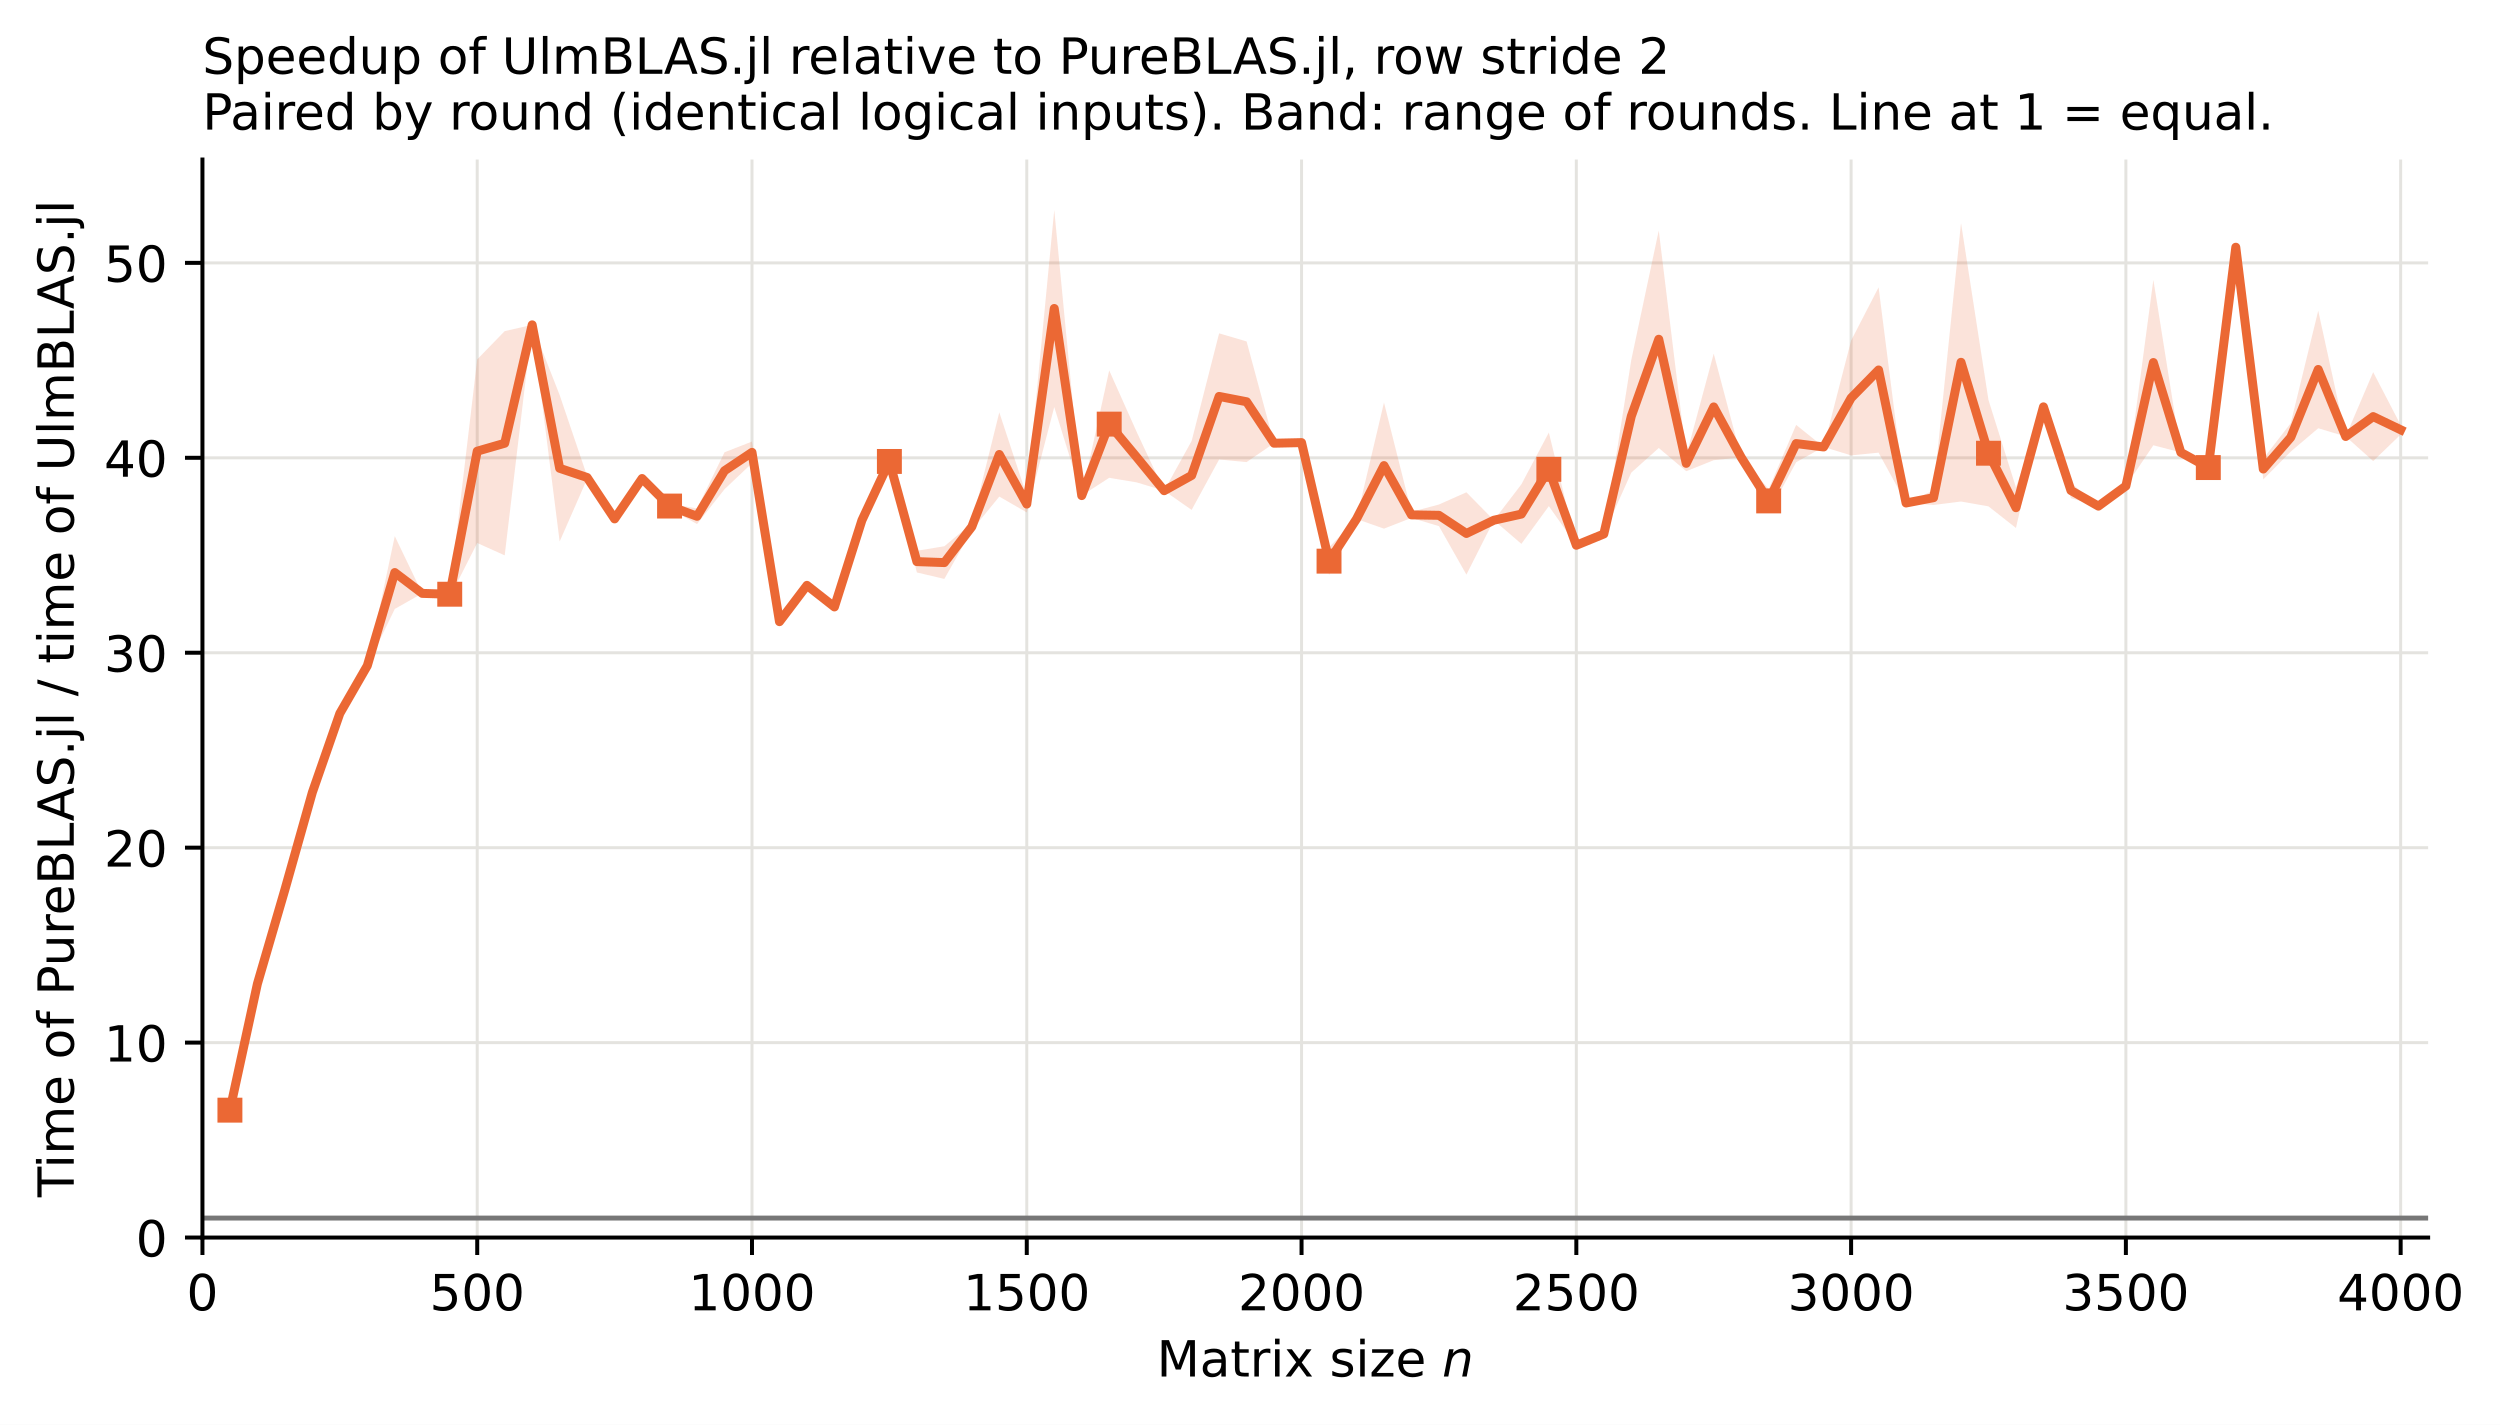
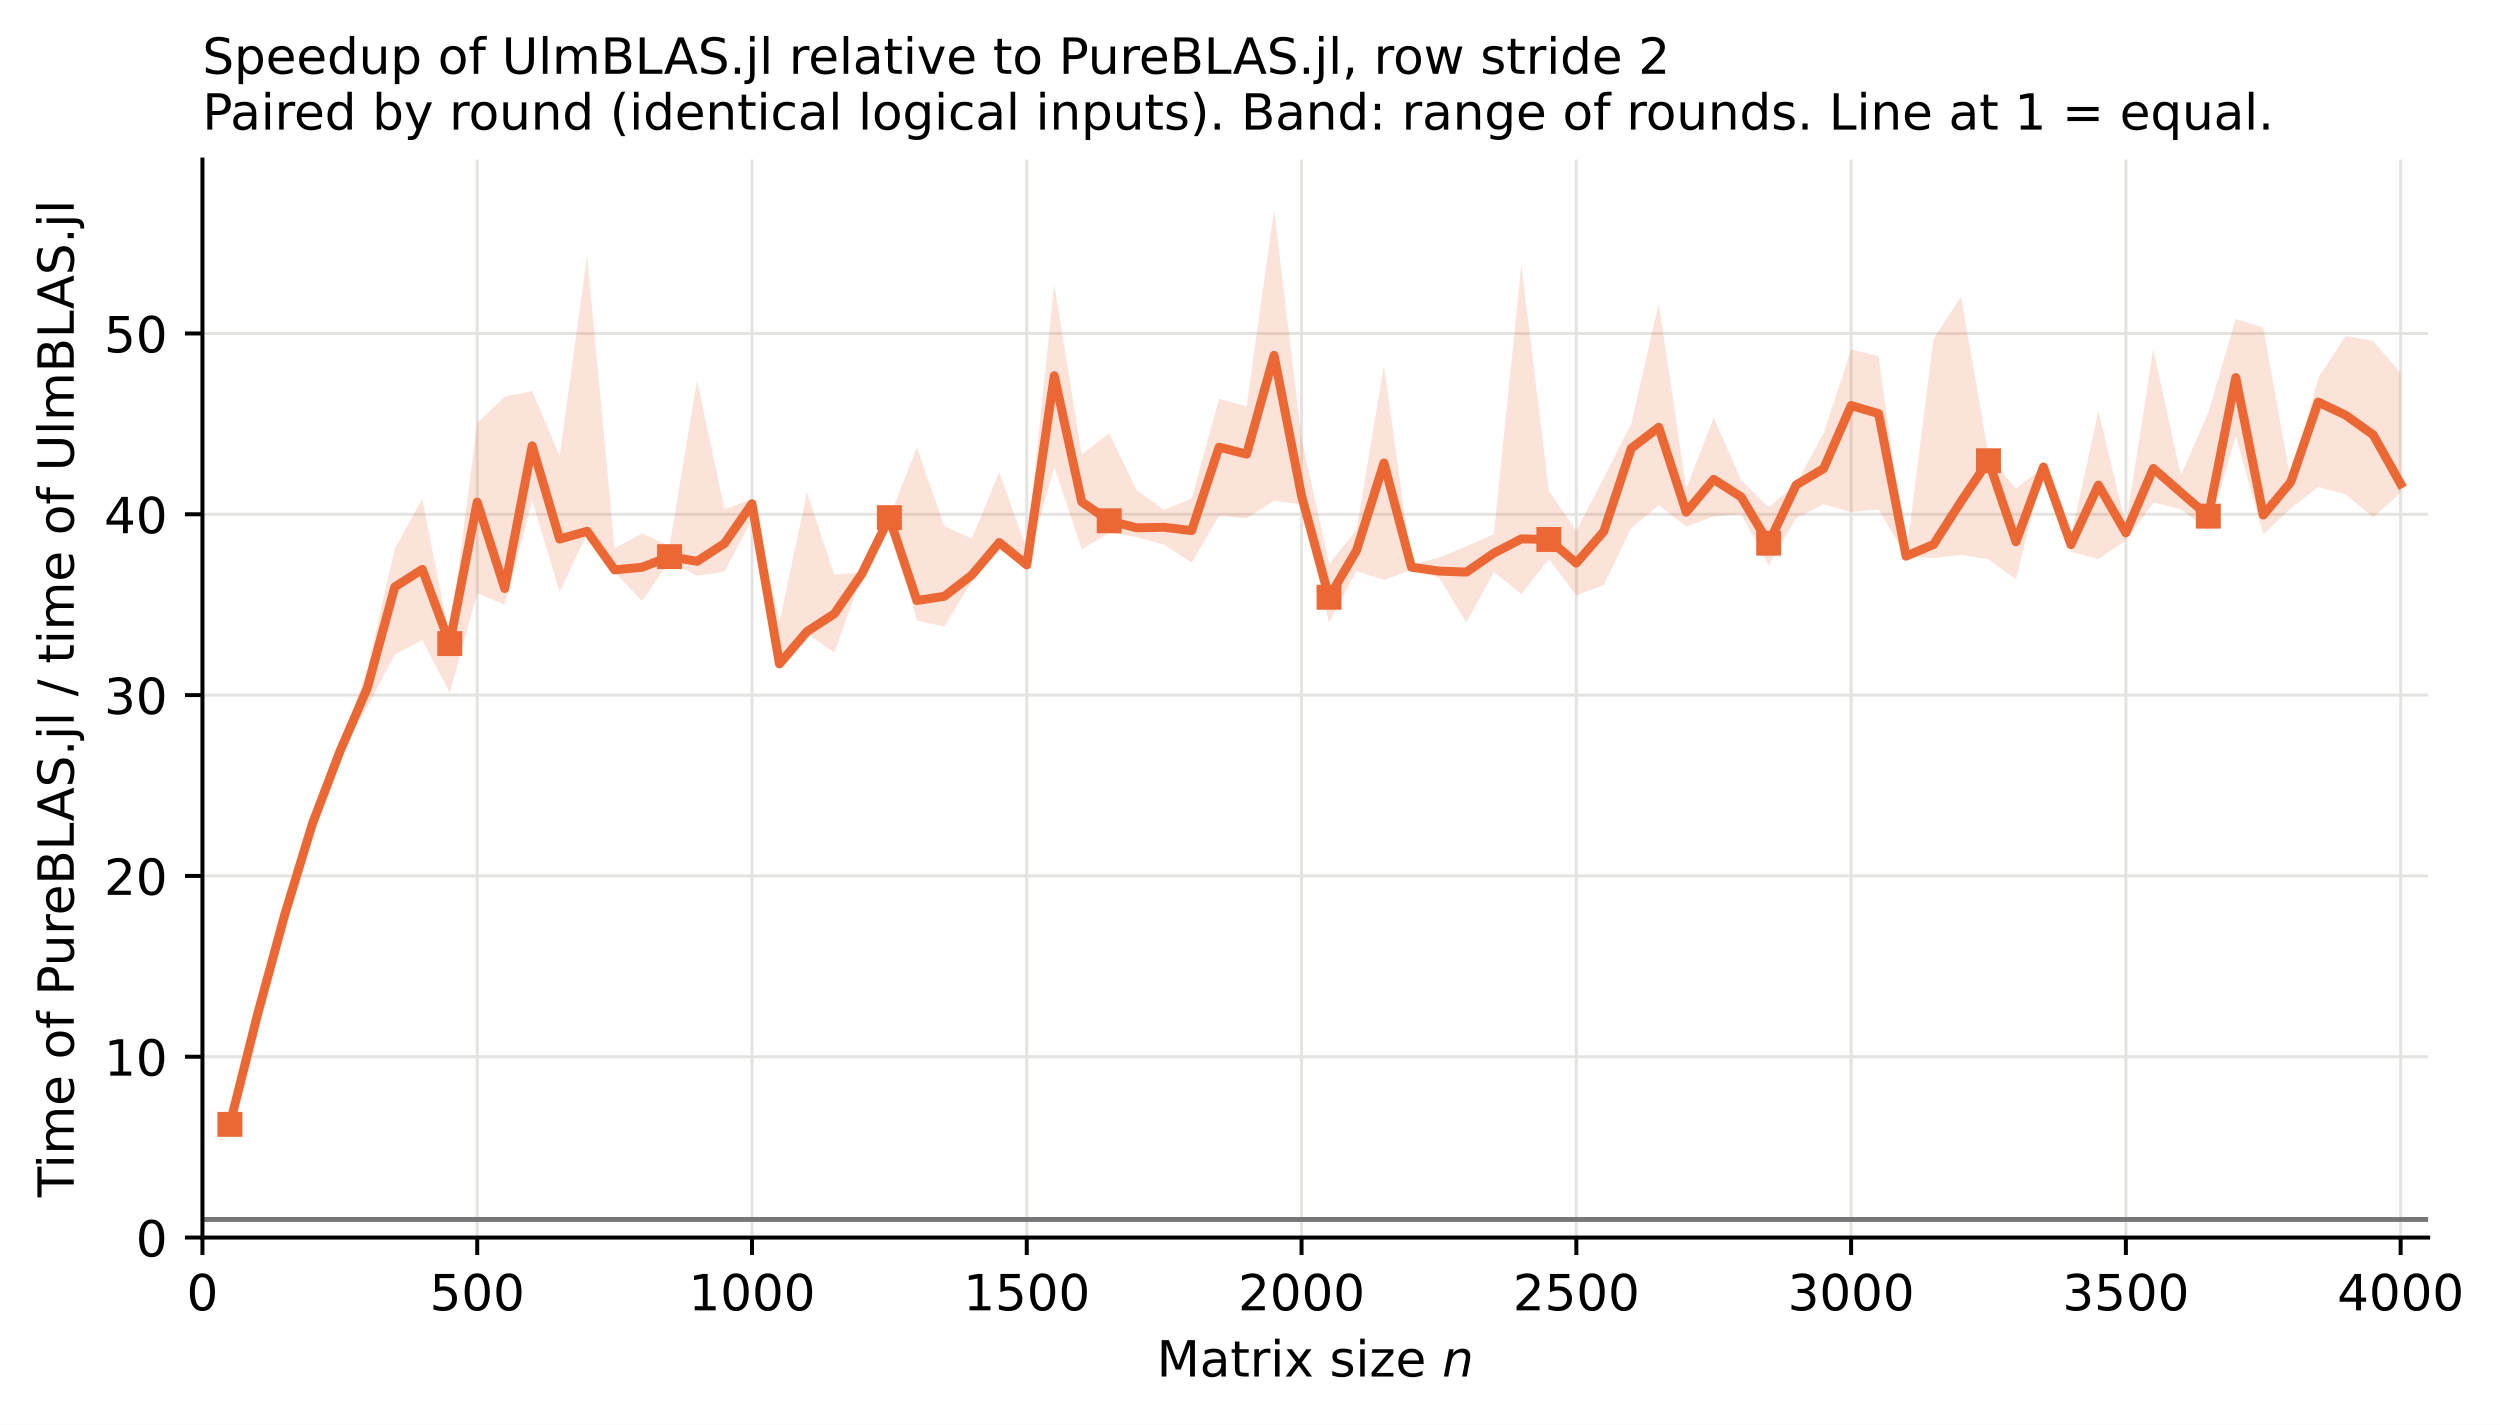
<svg xmlns="http://www.w3.org/2000/svg" xmlns:xlink="http://www.w3.org/1999/xlink" width="501.417pt" height="285.769pt" viewBox="0 0 501.417 285.769" version="1.1">
  <defs>
    <style type="text/css">*{stroke-linejoin: round; stroke-linecap: butt}</style>
  </defs>
  <g id="figure_1">
    <g id="patch_1">
      <path d="M 0 285.769  L 501.417 285.769  L 501.417 0  L 0 0  z " style="fill: #ffffff" />
    </g>
    <g id="axes_1">
      <g id="patch_2">
        <path d="M 40.603 248.212  L 487.003 248.212  L 487.003 31.996  L 40.603 31.996  z " style="fill: #ffffff" />
      </g>
      <g id="matplotlib.axis_1">
        <g id="xtick_1">
          <g id="line2d_1">
-             <path d="M 40.603 248.212  L 40.603 31.996  " clip-path="url(#pe40f5f0d98)" style="fill: none; stroke: #e4e3df; stroke-width: 0.6; stroke-linecap: square" />
+             <path d="M 40.603 248.212  L 40.603 31.996  " clip-path="url(#pcbdceb733a)" style="fill: none; stroke: #e4e3df; stroke-width: 0.6; stroke-linecap: square" />
          </g>
          <g id="line2d_2">
            <defs>
-               <path id="mad4f5e7f9e" d="M 0 0  L 0 3.5  " style="stroke: #000000; stroke-width: 0.8" />
+               <path id="m61809b7c50" d="M 0 0  L 0 3.5  " style="stroke: #000000; stroke-width: 0.8" />
            </defs>
            <g>
-               <use xlink:href="#mad4f5e7f9e" x="40.603" y="248.212" style="stroke: #000000; stroke-width: 0.8" />
+               <use xlink:href="#m61809b7c50" x="40.603" y="248.212" style="stroke: #000000; stroke-width: 0.8" />
            </g>
          </g>
          <g id="text_1">
            <text style="font-size: 10px; font-family: 'DejaVu Sans', 'Bitstream Vera Sans', 'Computer Modern Sans Serif', 'Lucida Grande', 'Verdana', 'Geneva', 'Lucid', 'Arial', 'Helvetica', 'Avant Garde', sans-serif; text-anchor: middle" x="40.603" y="262.811" transform="rotate(-0 40.60312 262.8107)">0</text>
          </g>
        </g>
        <g id="xtick_2">
          <g id="line2d_3">
-             <path d="M 95.714 248.212  L 95.714 31.996  " clip-path="url(#pe40f5f0d98)" style="fill: none; stroke: #e4e3df; stroke-width: 0.6; stroke-linecap: square" />
+             <path d="M 95.714 248.212  L 95.714 31.996  " clip-path="url(#pcbdceb733a)" style="fill: none; stroke: #e4e3df; stroke-width: 0.6; stroke-linecap: square" />
          </g>
          <g id="line2d_4">
            <g>
-               <use xlink:href="#mad4f5e7f9e" x="95.714" y="248.212" style="stroke: #000000; stroke-width: 0.8" />
+               <use xlink:href="#m61809b7c50" x="95.714" y="248.212" style="stroke: #000000; stroke-width: 0.8" />
            </g>
          </g>
          <g id="text_2">
            <text style="font-size: 10px; font-family: 'DejaVu Sans', 'Bitstream Vera Sans', 'Computer Modern Sans Serif', 'Lucida Grande', 'Verdana', 'Geneva', 'Lucid', 'Arial', 'Helvetica', 'Avant Garde', sans-serif; text-anchor: middle" x="95.714" y="262.811" transform="rotate(-0 95.71424 262.8107)">500</text>
          </g>
        </g>
        <g id="xtick_3">
          <g id="line2d_5">
-             <path d="M 150.825 248.212  L 150.825 31.996  " clip-path="url(#pe40f5f0d98)" style="fill: none; stroke: #e4e3df; stroke-width: 0.6; stroke-linecap: square" />
+             <path d="M 150.825 248.212  L 150.825 31.996  " clip-path="url(#pcbdceb733a)" style="fill: none; stroke: #e4e3df; stroke-width: 0.6; stroke-linecap: square" />
          </g>
          <g id="line2d_6">
            <g>
-               <use xlink:href="#mad4f5e7f9e" x="150.825" y="248.212" style="stroke: #000000; stroke-width: 0.8" />
+               <use xlink:href="#m61809b7c50" x="150.825" y="248.212" style="stroke: #000000; stroke-width: 0.8" />
            </g>
          </g>
          <g id="text_3">
            <text style="font-size: 10px; font-family: 'DejaVu Sans', 'Bitstream Vera Sans', 'Computer Modern Sans Serif', 'Lucida Grande', 'Verdana', 'Geneva', 'Lucid', 'Arial', 'Helvetica', 'Avant Garde', sans-serif; text-anchor: middle" x="150.825" y="262.811" transform="rotate(-0 150.8253 262.8107)">1000</text>
          </g>
        </g>
        <g id="xtick_4">
          <g id="line2d_7">
-             <path d="M 205.936 248.212  L 205.936 31.996  " clip-path="url(#pe40f5f0d98)" style="fill: none; stroke: #e4e3df; stroke-width: 0.6; stroke-linecap: square" />
+             <path d="M 205.936 248.212  L 205.936 31.996  " clip-path="url(#pcbdceb733a)" style="fill: none; stroke: #e4e3df; stroke-width: 0.6; stroke-linecap: square" />
          </g>
          <g id="line2d_8">
            <g>
-               <use xlink:href="#mad4f5e7f9e" x="205.936" y="248.212" style="stroke: #000000; stroke-width: 0.8" />
+               <use xlink:href="#m61809b7c50" x="205.936" y="248.212" style="stroke: #000000; stroke-width: 0.8" />
            </g>
          </g>
          <g id="text_4">
            <text style="font-size: 10px; font-family: 'DejaVu Sans', 'Bitstream Vera Sans', 'Computer Modern Sans Serif', 'Lucida Grande', 'Verdana', 'Geneva', 'Lucid', 'Arial', 'Helvetica', 'Avant Garde', sans-serif; text-anchor: middle" x="205.936" y="262.811" transform="rotate(-0 205.9365 262.8107)">1500</text>
          </g>
        </g>
        <g id="xtick_5">
          <g id="line2d_9">
-             <path d="M 261.048 248.212  L 261.048 31.996  " clip-path="url(#pe40f5f0d98)" style="fill: none; stroke: #e4e3df; stroke-width: 0.6; stroke-linecap: square" />
+             <path d="M 261.048 248.212  L 261.048 31.996  " clip-path="url(#pcbdceb733a)" style="fill: none; stroke: #e4e3df; stroke-width: 0.6; stroke-linecap: square" />
          </g>
          <g id="line2d_10">
            <g>
-               <use xlink:href="#mad4f5e7f9e" x="261.048" y="248.212" style="stroke: #000000; stroke-width: 0.8" />
+               <use xlink:href="#m61809b7c50" x="261.048" y="248.212" style="stroke: #000000; stroke-width: 0.8" />
            </g>
          </g>
          <g id="text_5">
            <text style="font-size: 10px; font-family: 'DejaVu Sans', 'Bitstream Vera Sans', 'Computer Modern Sans Serif', 'Lucida Grande', 'Verdana', 'Geneva', 'Lucid', 'Arial', 'Helvetica', 'Avant Garde', sans-serif; text-anchor: middle" x="261.048" y="262.811" transform="rotate(-0 261.0476 262.8107)">2000</text>
          </g>
        </g>
        <g id="xtick_6">
          <g id="line2d_11">
-             <path d="M 316.159 248.212  L 316.159 31.996  " clip-path="url(#pe40f5f0d98)" style="fill: none; stroke: #e4e3df; stroke-width: 0.6; stroke-linecap: square" />
+             <path d="M 316.159 248.212  L 316.159 31.996  " clip-path="url(#pcbdceb733a)" style="fill: none; stroke: #e4e3df; stroke-width: 0.6; stroke-linecap: square" />
          </g>
          <g id="line2d_12">
            <g>
-               <use xlink:href="#mad4f5e7f9e" x="316.159" y="248.212" style="stroke: #000000; stroke-width: 0.8" />
+               <use xlink:href="#m61809b7c50" x="316.159" y="248.212" style="stroke: #000000; stroke-width: 0.8" />
            </g>
          </g>
          <g id="text_6">
            <text style="font-size: 10px; font-family: 'DejaVu Sans', 'Bitstream Vera Sans', 'Computer Modern Sans Serif', 'Lucida Grande', 'Verdana', 'Geneva', 'Lucid', 'Arial', 'Helvetica', 'Avant Garde', sans-serif; text-anchor: middle" x="316.159" y="262.811" transform="rotate(-0 316.1587 262.8107)">2500</text>
          </g>
        </g>
        <g id="xtick_7">
          <g id="line2d_13">
-             <path d="M 371.27 248.212  L 371.27 31.996  " clip-path="url(#pe40f5f0d98)" style="fill: none; stroke: #e4e3df; stroke-width: 0.6; stroke-linecap: square" />
+             <path d="M 371.27 248.212  L 371.27 31.996  " clip-path="url(#pcbdceb733a)" style="fill: none; stroke: #e4e3df; stroke-width: 0.6; stroke-linecap: square" />
          </g>
          <g id="line2d_14">
            <g>
-               <use xlink:href="#mad4f5e7f9e" x="371.27" y="248.212" style="stroke: #000000; stroke-width: 0.8" />
+               <use xlink:href="#m61809b7c50" x="371.27" y="248.212" style="stroke: #000000; stroke-width: 0.8" />
            </g>
          </g>
          <g id="text_7">
            <text style="font-size: 10px; font-family: 'DejaVu Sans', 'Bitstream Vera Sans', 'Computer Modern Sans Serif', 'Lucida Grande', 'Verdana', 'Geneva', 'Lucid', 'Arial', 'Helvetica', 'Avant Garde', sans-serif; text-anchor: middle" x="371.27" y="262.811" transform="rotate(-0 371.2698 262.8107)">3000</text>
          </g>
        </g>
        <g id="xtick_8">
          <g id="line2d_15">
-             <path d="M 426.381 248.212  L 426.381 31.996  " clip-path="url(#pe40f5f0d98)" style="fill: none; stroke: #e4e3df; stroke-width: 0.6; stroke-linecap: square" />
+             <path d="M 426.381 248.212  L 426.381 31.996  " clip-path="url(#pcbdceb733a)" style="fill: none; stroke: #e4e3df; stroke-width: 0.6; stroke-linecap: square" />
          </g>
          <g id="line2d_16">
            <g>
-               <use xlink:href="#mad4f5e7f9e" x="426.381" y="248.212" style="stroke: #000000; stroke-width: 0.8" />
+               <use xlink:href="#m61809b7c50" x="426.381" y="248.212" style="stroke: #000000; stroke-width: 0.8" />
            </g>
          </g>
          <g id="text_8">
            <text style="font-size: 10px; font-family: 'DejaVu Sans', 'Bitstream Vera Sans', 'Computer Modern Sans Serif', 'Lucida Grande', 'Verdana', 'Geneva', 'Lucid', 'Arial', 'Helvetica', 'Avant Garde', sans-serif; text-anchor: middle" x="426.381" y="262.811" transform="rotate(-0 426.3809 262.8107)">3500</text>
          </g>
        </g>
        <g id="xtick_9">
          <g id="line2d_17">
-             <path d="M 481.492 248.212  L 481.492 31.996  " clip-path="url(#pe40f5f0d98)" style="fill: none; stroke: #e4e3df; stroke-width: 0.6; stroke-linecap: square" />
+             <path d="M 481.492 248.212  L 481.492 31.996  " clip-path="url(#pcbdceb733a)" style="fill: none; stroke: #e4e3df; stroke-width: 0.6; stroke-linecap: square" />
          </g>
          <g id="line2d_18">
            <g>
-               <use xlink:href="#mad4f5e7f9e" x="481.492" y="248.212" style="stroke: #000000; stroke-width: 0.8" />
+               <use xlink:href="#m61809b7c50" x="481.492" y="248.212" style="stroke: #000000; stroke-width: 0.8" />
            </g>
          </g>
          <g id="text_9">
            <text style="font-size: 10px; font-family: 'DejaVu Sans', 'Bitstream Vera Sans', 'Computer Modern Sans Serif', 'Lucida Grande', 'Verdana', 'Geneva', 'Lucid', 'Arial', 'Helvetica', 'Avant Garde', sans-serif; text-anchor: middle" x="481.492" y="262.811" transform="rotate(-0 481.492 262.8107)">4000</text>
          </g>
        </g>
        <g id="text_10">
          <g transform="translate(232.0031 276.4888)">
            <text>
              <tspan x="0" y="-0.406" style="font-size: 10px; font-family: 'DejaVu Sans'">M</tspan>
              <tspan x="8.628" y="-0.406" style="font-size: 10px; font-family: 'DejaVu Sans'">a</tspan>
              <tspan x="14.756" y="-0.406" style="font-size: 10px; font-family: 'DejaVu Sans'">t</tspan>
              <tspan x="18.677" y="-0.406" style="font-size: 10px; font-family: 'DejaVu Sans'">r</tspan>
              <tspan x="22.788" y="-0.406" style="font-size: 10px; font-family: 'DejaVu Sans'">i</tspan>
              <tspan x="25.566" y="-0.406" style="font-size: 10px; font-family: 'DejaVu Sans'">x</tspan>
              <tspan x="31.484" y="-0.406" style="font-size: 10px; font-family: 'DejaVu Sans'"> </tspan>
              <tspan x="34.663" y="-0.406" style="font-size: 10px; font-family: 'DejaVu Sans'">s</tspan>
              <tspan x="39.873" y="-0.406" style="font-size: 10px; font-family: 'DejaVu Sans'">i</tspan>
              <tspan x="42.651" y="-0.406" style="font-size: 10px; font-family: 'DejaVu Sans'">z</tspan>
              <tspan x="47.9" y="-0.406" style="font-size: 10px; font-family: 'DejaVu Sans'">e</tspan>
              <tspan x="54.053" y="-0.406" style="font-size: 10px; font-family: 'DejaVu Sans'"> </tspan>
              <tspan x="57.231" y="-0.406" style="font-style: oblique; font-size: 10px; font-family: 'DejaVu Sans'">n</tspan>
            </text>
          </g>
        </g>
      </g>
      <g id="matplotlib.axis_2">
        <g id="ytick_1">
          <g id="line2d_19">
-             <path d="M 40.603 248.212  L 487.003 248.212  " clip-path="url(#pe40f5f0d98)" style="fill: none; stroke: #e4e3df; stroke-width: 0.6; stroke-linecap: square" />
+             <path d="M 40.603 248.212  L 487.003 248.212  " clip-path="url(#pcbdceb733a)" style="fill: none; stroke: #e4e3df; stroke-width: 0.6; stroke-linecap: square" />
          </g>
          <g id="line2d_20">
            <defs>
-               <path id="m0adbc8ed55" d="M 0 0  L -3.5 0  " style="stroke: #000000; stroke-width: 0.8" />
+               <path id="m95d615a0f7" d="M 0 0  L -3.5 0  " style="stroke: #000000; stroke-width: 0.8" />
            </defs>
            <g>
-               <use xlink:href="#m0adbc8ed55" x="40.603" y="248.212" style="stroke: #000000; stroke-width: 0.8" />
+               <use xlink:href="#m95d615a0f7" x="40.603" y="248.212" style="stroke: #000000; stroke-width: 0.8" />
            </g>
          </g>
          <g id="text_11">
            <text style="font-size: 10px; font-family: 'DejaVu Sans', 'Bitstream Vera Sans', 'Computer Modern Sans Serif', 'Lucida Grande', 'Verdana', 'Geneva', 'Lucid', 'Arial', 'Helvetica', 'Avant Garde', sans-serif; text-anchor: end" x="33.603" y="252.011" transform="rotate(-0 33.60312 252.0115)">0</text>
          </g>
        </g>
        <g id="ytick_2">
          <g id="line2d_21">
-             <path d="M 40.603 209.115  L 487.003 209.115  " clip-path="url(#pe40f5f0d98)" style="fill: none; stroke: #e4e3df; stroke-width: 0.6; stroke-linecap: square" />
+             <path d="M 40.603 211.946  L 487.003 211.946  " clip-path="url(#pcbdceb733a)" style="fill: none; stroke: #e4e3df; stroke-width: 0.6; stroke-linecap: square" />
          </g>
          <g id="line2d_22">
            <g>
-               <use xlink:href="#m0adbc8ed55" x="40.603" y="209.115" style="stroke: #000000; stroke-width: 0.8" />
+               <use xlink:href="#m95d615a0f7" x="40.603" y="211.946" style="stroke: #000000; stroke-width: 0.8" />
            </g>
          </g>
          <g id="text_12">
-             <text style="font-size: 10px; font-family: 'DejaVu Sans', 'Bitstream Vera Sans', 'Computer Modern Sans Serif', 'Lucida Grande', 'Verdana', 'Geneva', 'Lucid', 'Arial', 'Helvetica', 'Avant Garde', sans-serif; text-anchor: end" x="33.603" y="212.915" transform="rotate(-0 33.60312 212.9147)">10</text>
+             <text style="font-size: 10px; font-family: 'DejaVu Sans', 'Bitstream Vera Sans', 'Computer Modern Sans Serif', 'Lucida Grande', 'Verdana', 'Geneva', 'Lucid', 'Arial', 'Helvetica', 'Avant Garde', sans-serif; text-anchor: end" x="33.603" y="215.745" transform="rotate(-0 33.60312 215.7454)">10</text>
          </g>
        </g>
        <g id="ytick_3">
          <g id="line2d_23">
-             <path d="M 40.603 170.019  L 487.003 170.019  " clip-path="url(#pe40f5f0d98)" style="fill: none; stroke: #e4e3df; stroke-width: 0.6; stroke-linecap: square" />
+             <path d="M 40.603 175.68  L 487.003 175.68  " clip-path="url(#pcbdceb733a)" style="fill: none; stroke: #e4e3df; stroke-width: 0.6; stroke-linecap: square" />
          </g>
          <g id="line2d_24">
            <g>
-               <use xlink:href="#m0adbc8ed55" x="40.603" y="170.019" style="stroke: #000000; stroke-width: 0.8" />
+               <use xlink:href="#m95d615a0f7" x="40.603" y="175.68" style="stroke: #000000; stroke-width: 0.8" />
            </g>
          </g>
          <g id="text_13">
-             <text style="font-size: 10px; font-family: 'DejaVu Sans', 'Bitstream Vera Sans', 'Computer Modern Sans Serif', 'Lucida Grande', 'Verdana', 'Geneva', 'Lucid', 'Arial', 'Helvetica', 'Avant Garde', sans-serif; text-anchor: end" x="33.603" y="173.818" transform="rotate(-0 33.60312 173.8179)">20</text>
+             <text style="font-size: 10px; font-family: 'DejaVu Sans', 'Bitstream Vera Sans', 'Computer Modern Sans Serif', 'Lucida Grande', 'Verdana', 'Geneva', 'Lucid', 'Arial', 'Helvetica', 'Avant Garde', sans-serif; text-anchor: end" x="33.603" y="179.479" transform="rotate(-0 33.60312 179.4794)">20</text>
          </g>
        </g>
        <g id="ytick_4">
          <g id="line2d_25">
-             <path d="M 40.603 130.922  L 487.003 130.922  " clip-path="url(#pe40f5f0d98)" style="fill: none; stroke: #e4e3df; stroke-width: 0.6; stroke-linecap: square" />
+             <path d="M 40.603 139.414  L 487.003 139.414  " clip-path="url(#pcbdceb733a)" style="fill: none; stroke: #e4e3df; stroke-width: 0.6; stroke-linecap: square" />
          </g>
          <g id="line2d_26">
            <g>
-               <use xlink:href="#m0adbc8ed55" x="40.603" y="130.922" style="stroke: #000000; stroke-width: 0.8" />
+               <use xlink:href="#m95d615a0f7" x="40.603" y="139.414" style="stroke: #000000; stroke-width: 0.8" />
            </g>
          </g>
          <g id="text_14">
-             <text style="font-size: 10px; font-family: 'DejaVu Sans', 'Bitstream Vera Sans', 'Computer Modern Sans Serif', 'Lucida Grande', 'Verdana', 'Geneva', 'Lucid', 'Arial', 'Helvetica', 'Avant Garde', sans-serif; text-anchor: end" x="33.603" y="134.721" transform="rotate(-0 33.60312 134.7211)">30</text>
+             <text style="font-size: 10px; font-family: 'DejaVu Sans', 'Bitstream Vera Sans', 'Computer Modern Sans Serif', 'Lucida Grande', 'Verdana', 'Geneva', 'Lucid', 'Arial', 'Helvetica', 'Avant Garde', sans-serif; text-anchor: end" x="33.603" y="143.213" transform="rotate(-0 33.60312 143.2134)">30</text>
          </g>
        </g>
        <g id="ytick_5">
          <g id="line2d_27">
-             <path d="M 40.603 91.825  L 487.003 91.825  " clip-path="url(#pe40f5f0d98)" style="fill: none; stroke: #e4e3df; stroke-width: 0.6; stroke-linecap: square" />
+             <path d="M 40.603 103.148  L 487.003 103.148  " clip-path="url(#pcbdceb733a)" style="fill: none; stroke: #e4e3df; stroke-width: 0.6; stroke-linecap: square" />
          </g>
          <g id="line2d_28">
            <g>
-               <use xlink:href="#m0adbc8ed55" x="40.603" y="91.825" style="stroke: #000000; stroke-width: 0.8" />
+               <use xlink:href="#m95d615a0f7" x="40.603" y="103.148" style="stroke: #000000; stroke-width: 0.8" />
            </g>
          </g>
          <g id="text_15">
-             <text style="font-size: 10px; font-family: 'DejaVu Sans', 'Bitstream Vera Sans', 'Computer Modern Sans Serif', 'Lucida Grande', 'Verdana', 'Geneva', 'Lucid', 'Arial', 'Helvetica', 'Avant Garde', sans-serif; text-anchor: end" x="33.603" y="95.624" transform="rotate(-0 33.60312 95.62426)">40</text>
+             <text style="font-size: 10px; font-family: 'DejaVu Sans', 'Bitstream Vera Sans', 'Computer Modern Sans Serif', 'Lucida Grande', 'Verdana', 'Geneva', 'Lucid', 'Arial', 'Helvetica', 'Avant Garde', sans-serif; text-anchor: end" x="33.603" y="106.947" transform="rotate(-0 33.60312 106.9474)">40</text>
          </g>
        </g>
        <g id="ytick_6">
          <g id="line2d_29">
-             <path d="M 40.603 52.728  L 487.003 52.728  " clip-path="url(#pe40f5f0d98)" style="fill: none; stroke: #e4e3df; stroke-width: 0.6; stroke-linecap: square" />
+             <path d="M 40.603 66.882  L 487.003 66.882  " clip-path="url(#pcbdceb733a)" style="fill: none; stroke: #e4e3df; stroke-width: 0.6; stroke-linecap: square" />
          </g>
          <g id="line2d_30">
            <g>
-               <use xlink:href="#m0adbc8ed55" x="40.603" y="52.728" style="stroke: #000000; stroke-width: 0.8" />
+               <use xlink:href="#m95d615a0f7" x="40.603" y="66.882" style="stroke: #000000; stroke-width: 0.8" />
            </g>
          </g>
          <g id="text_16">
-             <text style="font-size: 10px; font-family: 'DejaVu Sans', 'Bitstream Vera Sans', 'Computer Modern Sans Serif', 'Lucida Grande', 'Verdana', 'Geneva', 'Lucid', 'Arial', 'Helvetica', 'Avant Garde', sans-serif; text-anchor: end" x="33.603" y="56.527" transform="rotate(-0 33.60312 56.52746)">50</text>
+             <text style="font-size: 10px; font-family: 'DejaVu Sans', 'Bitstream Vera Sans', 'Computer Modern Sans Serif', 'Lucida Grande', 'Verdana', 'Geneva', 'Lucid', 'Arial', 'Helvetica', 'Avant Garde', sans-serif; text-anchor: end" x="33.603" y="70.681" transform="rotate(-0 33.60312 70.68133)">50</text>
          </g>
        </g>
        <g id="text_17">
          <text style="font-size: 10px; font-family: 'DejaVu Sans', 'Bitstream Vera Sans', 'Computer Modern Sans Serif', 'Lucida Grande', 'Verdana', 'Geneva', 'Lucid', 'Arial', 'Helvetica', 'Avant Garde', sans-serif; text-anchor: middle" x="14.798" y="140.104" transform="rotate(-90 14.79844 140.1043)">Time of PureBLAS.jl / time of UlmBLAS.jl</text>
        </g>
      </g>
      <g id="FillBetweenPolyCollection_1">
        <defs>
-           <path id="m34c4320edf" d="M 46.114 -63.107  L 46.114 -63.107  L 51.625 -88.44  L 57.136 -107.172  L 62.648 -126.644  L 68.159 -142.675  L 73.67 -152.251  L 79.181 -163.637  L 84.692 -166.757  L 90.203 -165.983  L 95.714 -176.862  L 101.225 -174.379  L 106.736 -220.615  L 112.248 -177.16  L 117.759 -189.725  L 123.27 -181.459  L 128.781 -189.794  L 134.292 -183.754  L 139.803 -180.662  L 145.314 -187.645  L 150.825 -192.867  L 156.336 -160.569  L 161.848 -168.149  L 167.359 -164.038  L 172.87 -181.413  L 178.381 -193.217  L 183.892 -170.954  L 189.403 -169.654  L 194.914 -179.424  L 200.425 -186.169  L 205.936 -182.99  L 211.448 -204.13  L 216.959 -186.372  L 222.47 -189.937  L 227.981 -189.017  L 233.492 -187.349  L 239.003 -183.496  L 244.514 -193.611  L 250.025 -193.089  L 255.536 -196.875  L 261.048 -196.053  L 266.559 -170.438  L 272.07 -181.675  L 277.581 -179.738  L 283.092 -181.897  L 288.603 -180.245  L 294.114 -170.518  L 299.625 -181.431  L 305.136 -176.686  L 310.648 -184.255  L 316.159 -176.409  L 321.67 -178.667  L 327.181 -190.974  L 332.692 -195.918  L 338.203 -191.265  L 343.714 -193.465  L 349.225 -194.04  L 354.736 -182.912  L 360.248 -193.061  L 365.759 -196.121  L 371.27 -194.433  L 376.781 -194.985  L 382.292 -184.886  L 387.803 -184.486  L 393.314 -185.182  L 398.825 -184.208  L 404.336 -179.875  L 409.848 -204.165  L 415.359 -185.847  L 420.87 -184.258  L 426.381 -188.292  L 431.892 -196.461  L 437.403 -195.028  L 442.914 -190.439  L 448.425 -236.182  L 453.936 -189.612  L 459.448 -195.198  L 464.959 -199.875  L 470.47 -198.224  L 475.981 -193.297  L 481.492 -198.615  L 481.492 -200.525  L 481.492 -200.525  L 475.981 -211.128  L 470.47 -198.224  L 464.959 -223.457  L 459.448 -200.896  L 453.936 -193.781  L 448.425 -236.182  L 442.914 -193.542  L 437.403 -195.028  L 431.892 -229.65  L 426.381 -188.292  L 420.87 -184.258  L 415.359 -188.938  L 409.848 -204.165  L 404.336 -188.009  L 398.825 -205.524  L 393.314 -241.025  L 387.803 -187.413  L 382.292 -184.886  L 376.781 -228.14  L 371.27 -217.455  L 365.759 -196.121  L 360.248 -200.548  L 354.736 -187.692  L 349.225 -194.04  L 343.714 -214.839  L 338.203 -194.41  L 332.692 -239.536  L 327.181 -213.583  L 321.67 -178.667  L 316.159 -176.409  L 310.648 -199.017  L 305.136 -188.626  L 299.625 -181.431  L 294.114 -187.03  L 288.603 -184.581  L 283.092 -183.107  L 277.581 -205.036  L 272.07 -181.675  L 266.559 -176.002  L 261.048 -197.936  L 255.536 -196.875  L 250.025 -217.293  L 244.514 -218.908  L 239.003 -197.331  L 233.492 -187.349  L 227.981 -199.139  L 222.47 -211.472  L 216.959 -186.372  L 211.448 -243.662  L 205.936 -186.348  L 200.425 -203.065  L 194.914 -180.809  L 189.403 -176.209  L 183.892 -175.303  L 178.381 -193.217  L 172.87 -181.413  L 167.359 -164.038  L 161.848 -168.581  L 156.336 -161.604  L 150.825 -197.207  L 145.314 -195.058  L 139.803 -183.775  L 134.292 -184.786  L 128.781 -189.794  L 123.27 -181.932  L 117.759 -190.271  L 112.248 -206.532  L 106.736 -220.615  L 101.225 -219.356  L 95.714 -213.687  L 90.203 -167.192  L 84.692 -166.757  L 79.181 -178.233  L 73.67 -152.251  L 68.159 -142.675  L 62.648 -127.047  L 57.136 -107.472  L 51.625 -88.44  L 46.114 -63.107  z " />
+           <path id="m107b319b65" d="M 46.114 -61.257  L 46.114 -59.263  L 51.625 -79.601  L 57.136 -102.131  L 62.648 -120.193  L 68.159 -134.958  L 73.67 -143.947  L 79.181 -154.508  L 84.692 -157.402  L 90.203 -146.787  L 95.714 -166.776  L 101.225 -164.472  L 106.736 -185.334  L 112.248 -167.052  L 117.759 -178.708  L 123.27 -171.04  L 128.781 -165.21  L 134.292 -173.169  L 139.803 -170.301  L 145.314 -171.09  L 150.825 -181.622  L 156.336 -151.662  L 161.848 -158.693  L 167.359 -154.88  L 172.87 -170.395  L 178.381 -181.946  L 183.892 -161.295  L 189.403 -160.089  L 194.914 -169.152  L 200.425 -175.408  L 205.936 -172.33  L 211.448 -192.07  L 216.959 -175.597  L 222.47 -178.904  L 227.981 -178.05  L 233.492 -176.504  L 239.003 -172.93  L 244.514 -182.312  L 250.025 -181.828  L 255.536 -185.339  L 261.048 -184.577  L 266.559 -160.817  L 272.07 -171.241  L 277.581 -169.444  L 283.092 -171.446  L 288.603 -169.914  L 294.114 -160.891  L 299.625 -171.014  L 305.136 -166.613  L 310.648 -173.634  L 316.159 -166.355  L 321.67 -168.45  L 327.181 -179.866  L 332.692 -184.452  L 338.203 -180.136  L 343.714 -182.177  L 349.225 -182.71  L 354.736 -172.388  L 360.248 -181.802  L 365.759 -184.64  L 371.27 -183.074  L 376.781 -183.587  L 382.292 -174.219  L 387.803 -173.847  L 393.314 -174.493  L 398.825 -173.59  L 404.336 -169.57  L 409.848 -192.102  L 415.359 -175.11  L 420.87 -173.636  L 426.381 -177.378  L 431.892 -184.955  L 437.403 -183.627  L 442.914 -179.37  L 448.425 -198.273  L 453.936 -178.602  L 459.448 -183.784  L 464.959 -188.123  L 470.47 -186.591  L 475.981 -182.02  L 481.492 -186.954  L 481.492 -210.953  L 481.492 -210.953  L 475.981 -217.375  L 470.47 -218.402  L 464.959 -209.997  L 459.448 -189.37  L 453.936 -220.056  L 448.425 -221.801  L 442.914 -203.07  L 437.403 -190.368  L 431.892 -215.741  L 426.381 -180.446  L 420.87 -203.317  L 415.359 -177.977  L 409.848 -192.102  L 404.336 -187.76  L 398.825 -194.557  L 393.314 -226.293  L 387.803 -217.814  L 382.292 -174.219  L 376.781 -214.341  L 371.27 -215.657  L 365.759 -198.94  L 360.248 -188.747  L 354.736 -184.035  L 349.225 -189.467  L 343.714 -202.003  L 338.203 -187.816  L 332.692 -224.911  L 327.181 -200.837  L 321.67 -189.927  L 316.159 -179.305  L 310.648 -187.327  L 305.136 -232.621  L 299.625 -178.644  L 294.114 -176.207  L 288.603 -173.936  L 283.092 -172.568  L 277.581 -212.464  L 272.07 -179.458  L 266.559 -172.647  L 261.048 -197.881  L 255.536 -243.649  L 250.025 -204.279  L 244.514 -205.778  L 239.003 -185.762  L 233.492 -183.515  L 227.981 -187.44  L 222.47 -198.879  L 216.959 -194.624  L 211.448 -228.739  L 205.936 -175.575  L 200.425 -191.082  L 194.914 -177.75  L 189.403 -180.229  L 183.892 -196.05  L 178.381 -181.946  L 172.87 -170.997  L 167.359 -170.5  L 161.848 -186.981  L 156.336 -161.081  L 150.825 -185.648  L 145.314 -183.654  L 139.803 -209.553  L 134.292 -176.26  L 128.781 -178.771  L 123.27 -175.83  L 117.759 -234.528  L 112.248 -194.298  L 106.736 -207.361  L 101.225 -206.193  L 95.714 -200.934  L 90.203 -157.805  L 84.692 -185.741  L 79.181 -175.69  L 73.67 -151.597  L 68.159 -135.064  L 62.648 -120.567  L 57.136 -103.467  L 51.625 -84.755  L 46.114 -61.257  z " />
        </defs>
-         <g clip-path="url(#pe40f5f0d98)">
-           <use xlink:href="#m34c4320edf" x="0" y="285.769" style="fill: #eb6834; fill-opacity: 0.18" />
+         <g clip-path="url(#pcbdceb733a)">
+           <use xlink:href="#m107b319b65" x="0" y="285.769" style="fill: #eb6834; fill-opacity: 0.18" />
        </g>
      </g>
      <g id="line2d_31">
-         <path d="M 46.114 222.661  L 51.625 197.329  L 57.136 178.447  L 62.648 158.923  L 68.159 143.093  L 73.67 133.517  L 79.181 114.834  L 84.692 119.012  L 90.203 119.181  L 95.714 90.494  L 101.225 88.901  L 106.736 65.154  L 112.248 93.922  L 117.759 95.77  L 123.27 104.073  L 128.781 95.975  L 134.292 101.498  L 139.803 103.55  L 145.314 94.417  L 150.825 90.731  L 156.336 124.682  L 161.848 117.404  L 167.359 121.731  L 172.87 104.356  L 178.381 92.552  L 183.892 112.64  L 189.403 112.837  L 194.914 105.652  L 200.425 91.152  L 205.936 101.099  L 211.448 61.872  L 216.959 99.397  L 222.47 85.064  L 227.981 91.69  L 233.492 98.419  L 239.003 95.355  L 244.514 79.509  L 250.025 80.578  L 255.536 88.894  L 261.048 88.774  L 266.559 112.548  L 272.07 104.093  L 277.581 93.381  L 283.092 103.267  L 288.603 103.355  L 294.114 106.995  L 299.625 104.337  L 305.136 103.112  L 310.648 94.132  L 316.159 109.36  L 321.67 107.101  L 327.181 83.49  L 332.692 68.042  L 338.203 92.931  L 343.714 81.616  L 349.225 91.728  L 354.736 100.466  L 360.248 88.964  L 365.759 89.647  L 371.27 79.825  L 376.781 74.206  L 382.292 100.882  L 387.803 99.819  L 393.314 72.665  L 398.825 90.903  L 404.336 101.827  L 409.848 81.603  L 415.359 98.376  L 420.87 101.511  L 426.381 97.476  L 431.892 72.713  L 437.403 90.74  L 442.914 93.778  L 448.425 49.586  L 453.936 94.072  L 459.448 87.722  L 464.959 74.102  L 470.47 87.544  L 475.981 83.556  L 481.492 86.199  " clip-path="url(#pe40f5f0d98)" style="fill: none; stroke: #eb6834; stroke-width: 1.8; stroke-linecap: square" />
+         <path d="M 46.114 225.509  L 51.625 203.59  L 57.136 183.359  L 62.648 165.254  L 68.159 150.757  L 73.67 137.997  L 79.181 117.721  L 84.692 114.197  L 90.203 129.084  L 95.714 100.708  L 101.225 118.025  L 106.736 89.421  L 112.248 108.116  L 117.759 106.555  L 123.27 114.29  L 128.781 113.778  L 134.292 111.642  L 139.803 112.58  L 145.314 108.99  L 150.825 101.045  L 156.336 133.146  L 161.848 126.674  L 167.359 123.079  L 172.87 115.073  L 178.381 103.822  L 183.892 120.439  L 189.403 119.599  L 194.914 115.332  L 200.425 108.809  L 205.936 113.308  L 211.448 75.364  L 216.959 100.658  L 222.47 104.453  L 227.981 105.86  L 233.492 105.759  L 239.003 106.423  L 244.514 89.686  L 250.025 91.08  L 255.536 71.274  L 261.048 99.445  L 266.559 119.79  L 272.07 110.419  L 277.581 92.859  L 283.092 113.761  L 288.603 114.537  L 294.114 114.742  L 299.625 110.939  L 305.136 108.081  L 310.648 108.203  L 316.159 112.938  L 321.67 106.58  L 327.181 89.924  L 332.692 85.696  L 338.203 102.716  L 343.714 96.134  L 349.225 99.68  L 354.736 108.947  L 360.248 97.263  L 365.759 93.978  L 371.27 81.339  L 376.781 82.959  L 382.292 111.549  L 387.803 109.206  L 393.314 100.591  L 398.825 92.406  L 404.336 108.653  L 409.848 93.667  L 415.359 109.225  L 420.87 97.292  L 426.381 106.857  L 431.892 93.956  L 437.403 98.771  L 442.914 103.52  L 448.425 75.732  L 453.936 103.299  L 459.448 96.699  L 464.959 80.642  L 470.47 83.272  L 475.981 87.208  L 481.492 97.043  " clip-path="url(#pcbdceb733a)" style="fill: none; stroke: #eb6834; stroke-width: 1.8; stroke-linecap: square" />
        <defs>
-           <path id="m563e852590" d="M -2 2  L 2 2  L 2 -2  L -2 -2  z " style="stroke: #eb6834; stroke-linejoin: miter" />
+           <path id="ma9e6d274b5" d="M -2 2  L 2 2  L 2 -2  L -2 -2  z " style="stroke: #eb6834; stroke-linejoin: miter" />
        </defs>
-         <g clip-path="url(#pe40f5f0d98)">
-           <use xlink:href="#m563e852590" x="46.114" y="222.661" style="fill: #eb6834; stroke: #eb6834; stroke-linejoin: miter" />
-           <use xlink:href="#m563e852590" x="90.203" y="119.181" style="fill: #eb6834; stroke: #eb6834; stroke-linejoin: miter" />
-           <use xlink:href="#m563e852590" x="134.292" y="101.498" style="fill: #eb6834; stroke: #eb6834; stroke-linejoin: miter" />
-           <use xlink:href="#m563e852590" x="178.381" y="92.552" style="fill: #eb6834; stroke: #eb6834; stroke-linejoin: miter" />
-           <use xlink:href="#m563e852590" x="222.47" y="85.064" style="fill: #eb6834; stroke: #eb6834; stroke-linejoin: miter" />
-           <use xlink:href="#m563e852590" x="266.559" y="112.548" style="fill: #eb6834; stroke: #eb6834; stroke-linejoin: miter" />
-           <use xlink:href="#m563e852590" x="310.648" y="94.132" style="fill: #eb6834; stroke: #eb6834; stroke-linejoin: miter" />
-           <use xlink:href="#m563e852590" x="354.736" y="100.466" style="fill: #eb6834; stroke: #eb6834; stroke-linejoin: miter" />
-           <use xlink:href="#m563e852590" x="398.825" y="90.903" style="fill: #eb6834; stroke: #eb6834; stroke-linejoin: miter" />
-           <use xlink:href="#m563e852590" x="442.914" y="93.778" style="fill: #eb6834; stroke: #eb6834; stroke-linejoin: miter" />
+         <g clip-path="url(#pcbdceb733a)">
+           <use xlink:href="#ma9e6d274b5" x="46.114" y="225.509" style="fill: #eb6834; stroke: #eb6834; stroke-linejoin: miter" />
+           <use xlink:href="#ma9e6d274b5" x="90.203" y="129.084" style="fill: #eb6834; stroke: #eb6834; stroke-linejoin: miter" />
+           <use xlink:href="#ma9e6d274b5" x="134.292" y="111.642" style="fill: #eb6834; stroke: #eb6834; stroke-linejoin: miter" />
+           <use xlink:href="#ma9e6d274b5" x="178.381" y="103.822" style="fill: #eb6834; stroke: #eb6834; stroke-linejoin: miter" />
+           <use xlink:href="#ma9e6d274b5" x="222.47" y="104.453" style="fill: #eb6834; stroke: #eb6834; stroke-linejoin: miter" />
+           <use xlink:href="#ma9e6d274b5" x="266.559" y="119.79" style="fill: #eb6834; stroke: #eb6834; stroke-linejoin: miter" />
+           <use xlink:href="#ma9e6d274b5" x="310.648" y="108.203" style="fill: #eb6834; stroke: #eb6834; stroke-linejoin: miter" />
+           <use xlink:href="#ma9e6d274b5" x="354.736" y="108.947" style="fill: #eb6834; stroke: #eb6834; stroke-linejoin: miter" />
+           <use xlink:href="#ma9e6d274b5" x="398.825" y="92.406" style="fill: #eb6834; stroke: #eb6834; stroke-linejoin: miter" />
+           <use xlink:href="#ma9e6d274b5" x="442.914" y="103.52" style="fill: #eb6834; stroke: #eb6834; stroke-linejoin: miter" />
        </g>
      </g>
      <g id="line2d_32">
-         <path d="M 40.603 244.303  L 487.003 244.303  " clip-path="url(#pe40f5f0d98)" style="fill: none; stroke: #777777; stroke-linecap: square" />
+         <path d="M 40.603 244.586  L 487.003 244.586  " clip-path="url(#pcbdceb733a)" style="fill: none; stroke: #777777; stroke-linecap: square" />
      </g>
      <g id="patch_3">
        <path d="M 40.603 248.212  L 40.603 31.996  " style="fill: none; stroke: #000000; stroke-width: 0.8; stroke-linejoin: miter; stroke-linecap: square" />
      </g>
      <g id="patch_4">
        <path d="M 40.603 248.212  L 487.003 248.212  " style="fill: none; stroke: #000000; stroke-width: 0.8; stroke-linejoin: miter; stroke-linecap: square" />
      </g>
      <g id="text_18">
        <text style="font-size: 10px; font-family: 'DejaVu Sans', 'Bitstream Vera Sans', 'Computer Modern Sans Serif', 'Lucida Grande', 'Verdana', 'Geneva', 'Lucid', 'Arial', 'Helvetica', 'Avant Garde', sans-serif" transform="translate(40.60312 14.79844)">Speedup of UlmBLAS.jl relative to PureBLAS.jl, row stride 2</text>
        <text style="font-size: 10px; font-family: 'DejaVu Sans', 'Bitstream Vera Sans', 'Computer Modern Sans Serif', 'Lucida Grande', 'Verdana', 'Geneva', 'Lucid', 'Arial', 'Helvetica', 'Avant Garde', sans-serif" transform="translate(40.60312 25.99625)">Paired by round (identical logical inputs). Band: range of rounds. Line at 1 = equal.</text>
      </g>
    </g>
  </g>
  <defs>
-     <clipPath id="pe40f5f0d98">
+     <clipPath id="pcbdceb733a">
      <rect x="40.603" y="31.996" width="446.4" height="216.216" />
    </clipPath>
  </defs>
</svg>
